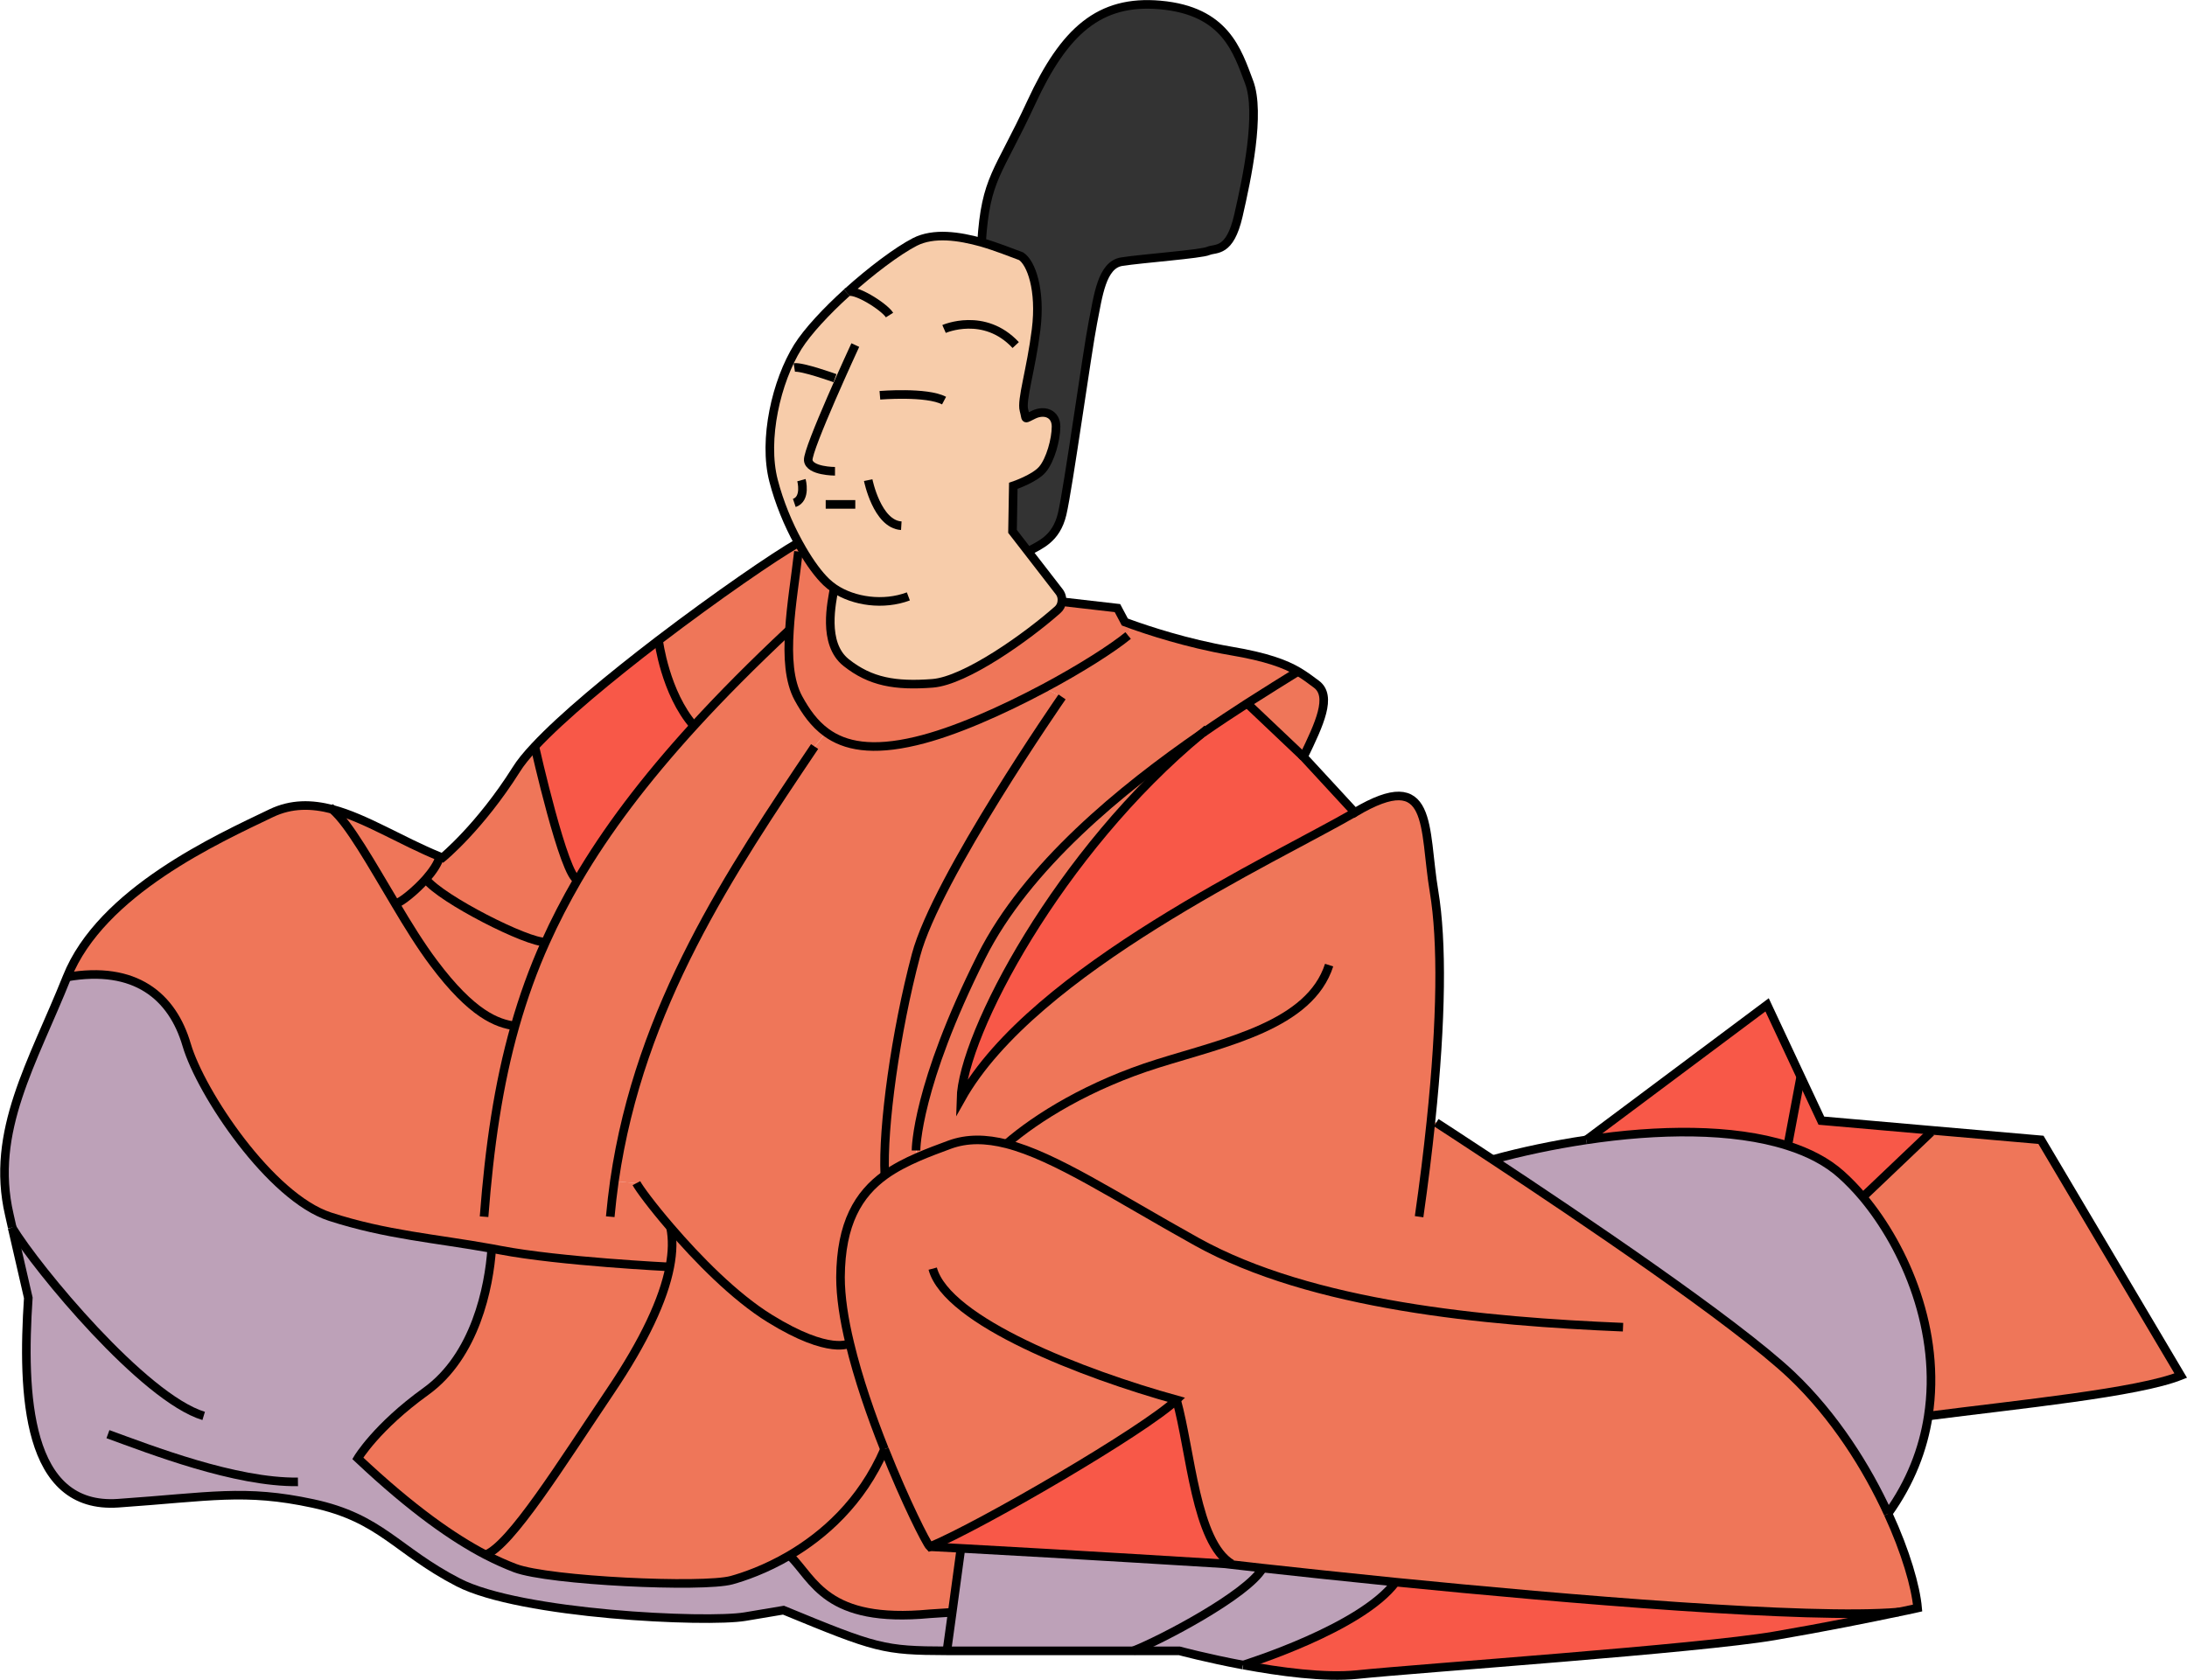
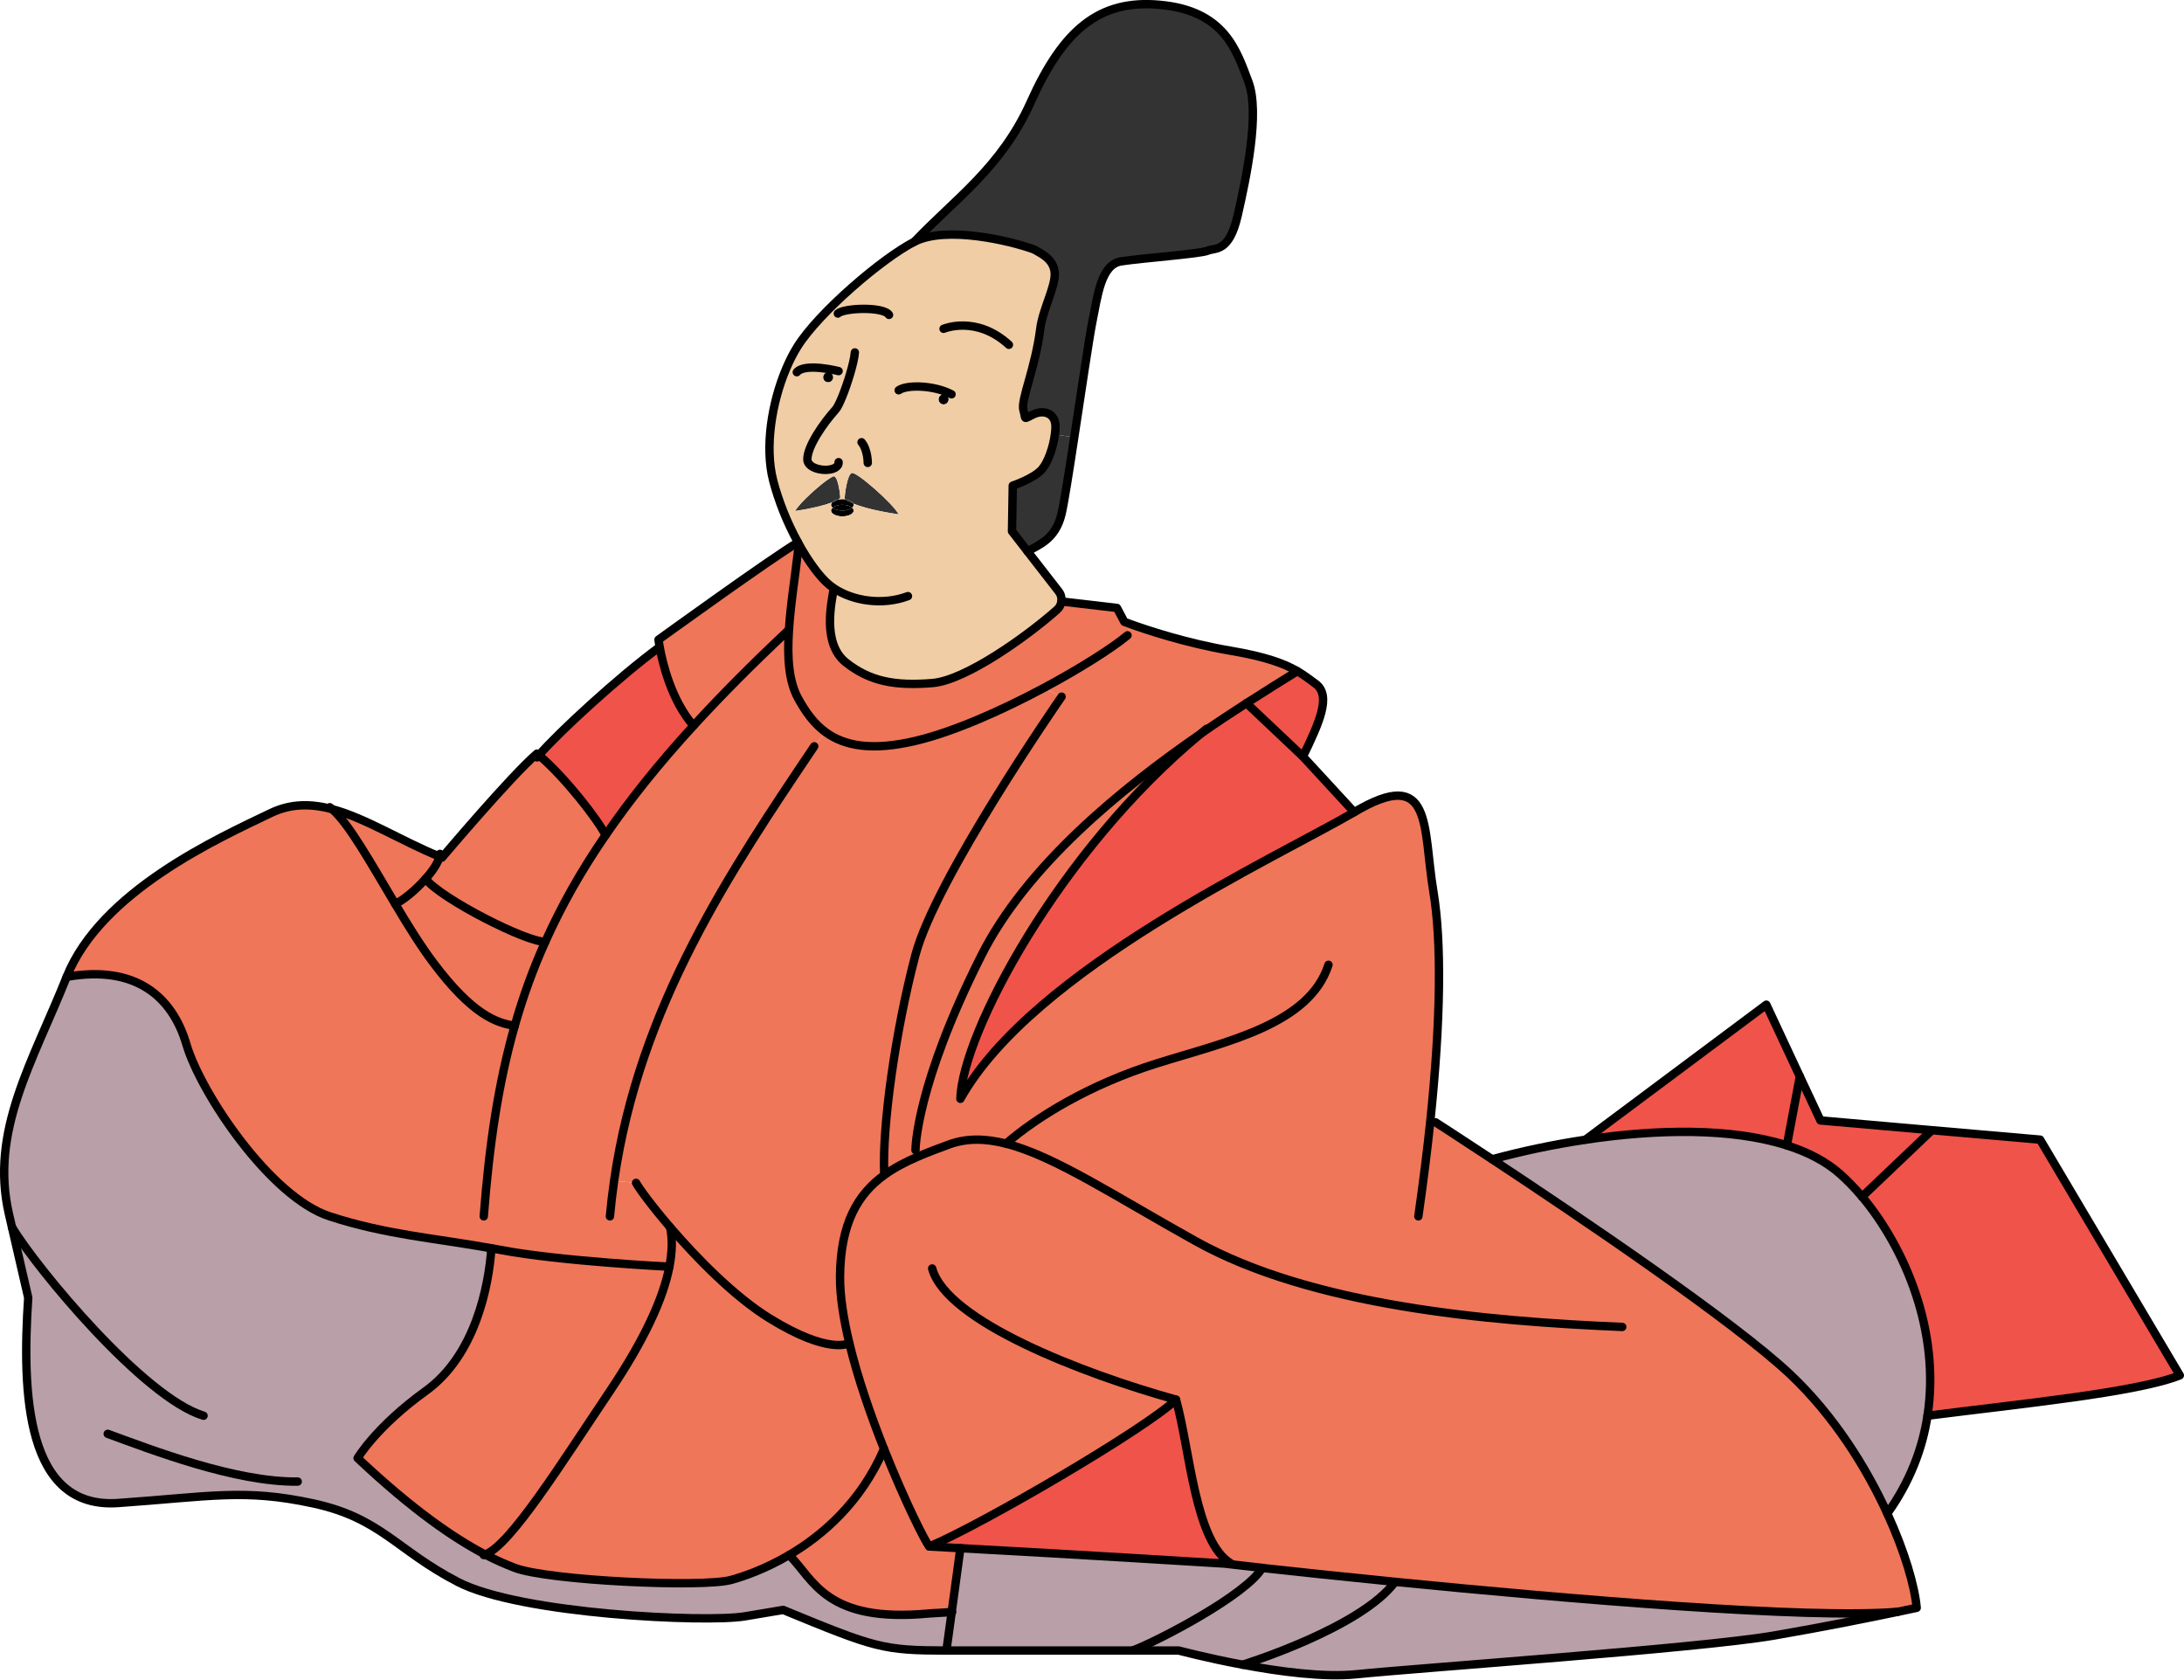
- <svg xmlns="http://www.w3.org/2000/svg" id="_レイヤー_1" data-name="レイヤー 1" viewBox="0 0 254.27 195.36">
+ <svg xmlns="http://www.w3.org/2000/svg" id="_レイヤー_1" data-name="レイヤー 1" viewBox="0 0 260.72 200.48">
  <defs>
    <style>
      .cls-1 {
-         fill: none;
-         stroke: #000;
-         stroke-miterlimit: 10;
+         fill: #f0cda5;
+       }
+ 
+       .cls-1, .cls-2, .cls-3, .cls-4, .cls-5, .cls-6 {
+         stroke-width: 0px;
      }

      .cls-2 {
-         fill: #f85848;
+         fill: #f0534a;
      }

-       .cls-2, .cls-3, .cls-4, .cls-5, .cls-6 {
-         stroke-width: 0px;
+       .cls-7 {
+         fill: none;
+         stroke: #000;
+         stroke-linecap: round;
+         stroke-linejoin: round;
      }

-       .cls-3 {
+       .cls-4 {
        fill: #333;
      }

-       .cls-4 {
+       .cls-5 {
        fill: #ef7659;
      }

-       .cls-5 {
-         fill: #bda1b8;
-       }
- 
      .cls-6 {
-         fill: #f7ccaa;
+         fill: #b99fa8;
      }
    </style>
  </defs>
  <g>
-     <path class="cls-3" d="m121.2,54.6c.92-1.08,1.58-3.48,1.58-4.98s-1.33-1.99-2.57-1.4c-1.24.57-.83.66-1.16-.5-.33-1.17.83-4.74,1.41-9.37.57-4.65-.58-7.79-1.74-8.54-1.12-.41-2.79-1.09-4.61-1.62.49-7.56,1.92-7.94,5.78-16.27S127.82-.06,134.89.57c7.58.68,8.95,5.35,10.32,8.95,1.37,3.61-.24,11.19-1.24,15.55s-2.61,3.73-3.49,4.1c-.87.38-7.71.88-10.07,1.25-2.33.37-2.74,3.98-3.36,7.09-.61,3.11-2.85,19.27-3.57,22.26-.7,2.98-2.65,3.6-3.95,4.36l-1.81-2.34.09-5.3s2.48-.83,3.39-1.91Z" />
-     <path class="cls-6" d="m114.11,28.18c1.82.53,3.49,1.21,4.61,1.62,1.16.75,2.32,3.9,1.74,8.54-.58,4.64-1.74,8.2-1.41,9.37.33,1.16-.08,1.07,1.16.5,1.25-.58,2.57-.1,2.57,1.4s-.66,3.9-1.58,4.98c-.91,1.08-3.39,1.91-3.39,1.91l-.09,5.3,1.81,2.34,3.62,4.68c.26.34.36.76.3,1.16-.04.36-.21.7-.5.95-3.49,3.09-10.67,8.24-14.53,8.54-4.32.33-7.22-.17-10.04-2.41-2.81-2.23-1.65-7.09-1.4-8.62h0c-.33-.22-.64-.48-.92-.74-.9-.86-1.88-2.19-2.82-3.81-.15-.25-.29-.51-.44-.78-1.18-2.14-2.23-4.68-2.88-7.19-1.25-4.81.33-11.6,2.82-15.59,1.15-1.82,3.32-4.14,5.7-6.3,0,0,0,0,0,0,2.8-2.53,5.88-4.84,7.89-5.88,2.19-1.12,5.13-.69,7.75.04Z" />
-     <path class="cls-4" d="m130.78,72.34s.27.11.77.28l-.39,1.3c-1.79,1.47-5.48,3.83-9.74,6.11-4.85,2.59-10.45,5.11-14.92,6.16-5.12,1.22-8.27.58-10.44-1-1.39-1.01-2.38-2.42-3.23-3.97-1.09-2-1.26-4.82-1.05-7.88.19-3.04.73-6.3,1.05-9.19l.44-.25c.94,1.62,1.92,2.95,2.82,3.81.27.26.58.52.92.73h0c-.24,1.54-1.4,6.4,1.4,8.63,2.82,2.24,5.72,2.74,10.04,2.41,3.86-.29,11.04-5.45,14.53-8.54.28-.25.46-.59.5-.95h.02l6.44.74.86,1.62Z" />
-     <path class="cls-2" d="m205.45,116.87l3.91,8.35-1.51,8.03c-6.42-2.06-15.09-1.92-23.4-.67l21.01-15.71Z" />
-     <path class="cls-4" d="m111.72,180.08l-1.01,7.43c-.14,0-.65.05-2.6.17-12.11,1.15-13.44-3.98-16.31-6.79,3.91-2.3,8.36-6.13,11.04-12.34,2.42,6.1,4.87,10.94,5.27,11.34,1.14.06,2.36.13,3.61.19Z" />
-     <path class="cls-5" d="m36.38,174.86c-7.96-1.71-11.94-.77-22.63-.03-10.7.75-11.19-12.69-10.45-23.88l-1.88-8.17s0,0,0,0c-.1-.48-.21-.97-.34-1.51-2.24-9.7,2.73-17.66,6.71-27.62,7.96-1.4,12.27,2.24,13.93,7.88,1.66,5.64,9.76,17.74,16.65,19.98,6.56,2.13,12.28,2.53,18.81,3.71-.31,4.5-1.91,12.47-7.66,16.61-5.75,4.14-7.91,7.78-7.91,7.78,6.39,6.02,11.19,9.31,14.85,11.22,1.28.66,2.42,1.16,3.44,1.55,3.94,1.49,21.84,2.31,25.17,1.4,1.38-.38,3.93-1.24,6.74-2.89,2.87,2.82,4.2,7.94,16.31,6.79,1.95-.12,2.47-.16,2.6-.17l-.61,4.48c-7.37-.02-8.19-.27-18.99-4.73l-4.47.75c-4.48.74-26.12-.25-33.34-3.98-7.21-3.73-8.95-7.46-16.91-9.18Z" />
-     <path class="cls-5" d="m110.71,187.51l1.01-7.43c12.93.7,30.71,1.8,30.71,1.8.23.03.5.06.77.09.98.12,2.2.25,3.6.41-1.75,3.07-11.84,8.37-15.07,9.62h-21.64l.61-4.48Z" />
-     <path class="cls-5" d="m162.27,184.01c-3.99,5.35-17.3,9.5-17.72,9.64h0c-4.17-.78-7.4-1.65-7.4-1.65h-5.4c3.23-1.25,13.32-6.55,15.07-9.62,3.92.43,9.31,1.01,15.46,1.63Z" />
-     <path class="cls-5" d="m216.59,139.21c4.97,5.93,9.13,15.66,7.61,25.48-.59,3.84-2.06,7.7-4.68,11.35-2.46-5.37-6.23-11.38-11.24-16.13-6.58-6.22-24.84-18.52-34.72-25.04h0c3.38-.94,7.09-1.72,10.87-2.29h0c8.31-1.25,16.98-1.38,23.4.67,2.46.78,4.58,1.88,6.23,3.36.84.75,1.69,1.63,2.51,2.6Z" />
-     <path class="cls-2" d="m162.27,184.01c20.04,1.99,48.03,4.36,58.46,3.48-2.97.62-8.54,1.75-14.45,2.77-8.7,1.5-41.04,3.73-48.5,4.5-3.76.39-8.98-.32-13.23-1.11.42-.14,13.73-4.29,17.72-9.64Z" />
-     <path class="cls-2" d="m142.43,181.88s-17.78-1.1-30.71-1.8c-1.26-.07-2.47-.14-3.61-.19,5.97-2.48,25.04-13.59,28.68-17.08,1.67,5.97,2.22,16.58,6.42,19.08v.09c-.28-.03-.55-.06-.78-.09Z" />
-     <path class="cls-2" d="m76.57,74.47s.76,6.12,4.11,9.95c-5.76,6.3-10.15,12.15-13.52,17.91-1.56-.29-4.98-15.51-4.98-15.51,3.23-3.47,8.81-8.08,14.39-12.34Z" />
-     <path class="cls-2" d="m151.55,88.02l5.97,6.47c-9.13,5.31-37.37,18.25-45.8,33.34.19-7.54,11.41-28.8,28.04-42.54,0-.02.03-.03.04-.03,1.8-1.25,3.56-2.4,5.19-3.46l6.56,6.22Z" />
-     <path class="cls-2" d="m224.54,131.46l-.02.19-7.93,7.55c-.83-.97-1.68-1.85-2.51-2.6-1.65-1.48-3.77-2.58-6.23-3.36l1.51-8.03,2.4,5.12,12.78,1.12Z" />
-     <path class="cls-4" d="m237.29,132.57l16.25,27.42c-4.97,1.99-18.79,3.34-29.35,4.7,1.52-9.82-2.64-19.54-7.61-25.48l7.93-7.55.02-.19,12.75,1.11Z" />
-     <path class="cls-4" d="m77.87,147.34c-.73,3.77-2.94,8.57-6.92,14.47-5.7,8.47-11.56,17.9-14.51,19.02-3.66-1.91-8.46-5.2-14.85-11.22,0,0,2.16-3.64,7.91-7.78,5.75-4.14,7.35-12.11,7.66-16.61.33.06.67.12,1.01.19,6.97,1.33,19.69,1.95,19.69,1.95Z" />
-     <path class="cls-4" d="m102.84,168.53h0c-2.68,6.23-7.13,10.05-11.04,12.35-2.82,1.66-5.36,2.51-6.74,2.89-3.32.91-21.23.09-25.17-1.4-1.02-.39-2.16-.89-3.44-1.55,2.95-1.12,8.81-10.55,14.51-19.02,3.98-5.89,6.19-10.7,6.92-14.47.34-1.74.36-3.27.09-4.58,3.07,3.58,7.43,8.06,11.55,10.59,6.99,4.32,9.3,2.87,9.3,2.87.97,4.06,2.49,8.44,4.03,12.31Z" />
-     <path class="cls-4" d="m153.05,79.57c1.86,1.37.37,4.59-1.5,8.45l-6.56-6.22c2.22-1.42,4.24-2.67,5.91-3.71.84.49,1.47.98,2.14,1.48Z" />
-     <path class="cls-4" d="m136.79,162.8c-3.64,3.49-22.71,14.6-28.68,17.08-.4-.4-2.85-5.24-5.27-11.34h0c-1.54-3.88-3.06-8.25-4.03-12.32-.68-2.8-1.09-5.45-1.08-7.69.04-6.28,2.09-9.66,5.18-11.89,1.15-.83,2.45-1.49,3.83-2.09l-.23-.77c0-.19.05-7.49,7.61-22.56,5.26-10.47,16.26-19.47,25.65-25.95-16.63,13.74-27.86,35-28.04,42.54,8.44-15.09,36.67-28.03,45.8-33.34,9.21-5.48,7.96,1.73,9.21,9.2.96,5.79.88,14.88-.37,26.8l.61.07s2.62,1.69,6.58,4.31c9.89,6.52,28.15,18.82,34.72,25.04,5.02,4.75,8.79,10.77,11.24,16.13h0c2.06,4.48,3.21,8.5,3.43,10.98,0,0-.82.19-2.22.47-10.43.89-38.42-1.49-58.46-3.48-6.15-.61-11.55-1.2-15.46-1.63-1.4-.16-2.62-.29-3.6-.41v-.09c-4.19-2.49-4.74-13.1-6.41-19.08Z" />
-     <path class="cls-4" d="m102.86,136.6c-.26-5.48,1.26-16.58,3.63-25.54,2.37-8.95,16.98-30.02,16.98-30.02l-2.07-1.02c4.27-2.28,7.95-4.64,9.74-6.11l.39-1.3c1.77.64,6.4,2.2,11.55,3.08,4.21.71,6.34,1.53,7.81,2.39-1.68,1.04-3.69,2.29-5.91,3.71-1.64,1.06-3.39,2.21-5.19,3.46,0,0-.03,0-.04.03-9.39,6.48-20.39,15.47-25.65,25.95-7.56,15.06-7.61,22.37-7.61,22.56l.23.77c-1.38.6-2.68,1.27-3.83,2.09l-.04-.05Z" />
-     <path class="cls-4" d="m106.5,86.18c4.46-1.05,10.06-3.57,14.92-6.16l2.07,1.02s-14.61,21.06-16.98,30.02c-2.38,8.95-3.9,20.06-3.63,25.54l.04.05c-3.09,2.23-5.14,5.6-5.18,11.89,0,2.24.4,4.89,1.08,7.69,0,0-2.31,1.44-9.3-2.87-4.11-2.53-8.48-7.02-11.55-10.59-2.14-2.49-3.65-4.55-3.98-5.16l-2.55-.23c2.93-20.36,13.6-36.14,23.28-50.55l1.34-1.64c2.17,1.59,5.32,2.22,10.44,1Z" />
-     <path class="cls-4" d="m92.83,64.14c-.32,2.88-.87,6.15-1.05,9.19h-.08c-4.14,3.88-7.79,7.55-11.02,11.09-3.35-3.83-4.11-9.95-4.11-9.95,6.74-5.14,13.5-9.79,16.26-11.36.15.27.29.53.44.78l-.44.25Z" />
-     <path class="cls-4" d="m67.16,102.33c-1.4,2.42-2.64,4.81-3.72,7.22-2.05.15-12.13-4.99-13.92-7.31.78-.9,1.43-1.84,1.61-2.6.1.04.2.09.31.13,0,0,4.36-3.55,8.58-10.26.49-.78,1.23-1.69,2.16-2.69,0,0,3.42,15.22,4.98,15.51Z" />
-     <path class="cls-4" d="m51.12,99.64c-.18.76-.83,1.71-1.61,2.6-1.21,1.35-2.75,2.6-3.54,2.9-2.79-4.66-5.38-9.33-7.35-11.02,3.9,1.04,7.96,3.66,12.49,5.51Z" />
-     <path class="cls-4" d="m49.51,102.24c1.79,2.32,11.88,7.45,13.92,7.31-1.44,3.22-2.6,6.45-3.55,9.77-2.11-.29-4.98-1.33-9.45-7.3-1.5-1.99-3.01-4.43-4.46-6.88.79-.3,2.33-1.55,3.54-2.9Z" />
-     <path class="cls-4" d="m91.78,73.33c-.2,3.06-.04,5.88,1.05,7.88.85,1.55,1.83,2.95,3.23,3.97l-1.34,1.64c-9.68,14.41-20.34,30.18-23.28,50.55l2.55.23c.32.61,1.83,2.67,3.98,5.16.27,1.31.25,2.84-.09,4.58,0,0-12.72-.62-19.69-1.95-.34-.07-.68-.13-1.01-.19-6.54-1.18-12.26-1.58-18.81-3.71-6.89-2.24-14.99-14.34-16.65-19.98-1.67-5.64-5.97-9.29-13.93-7.88,3.98-9.95,17.54-16.07,23.75-19.06,2.35-1.12,4.7-1.08,7.1-.45,1.97,1.69,4.56,6.36,7.35,11.02,1.45,2.45,2.96,4.89,4.46,6.88,4.47,5.96,7.34,7.01,9.45,7.3.95-3.32,2.1-6.56,3.55-9.77,1.08-2.41,2.32-4.8,3.72-7.22,3.37-5.76,7.77-11.6,13.52-17.91,3.23-3.54,6.88-7.21,11.02-11.09h.08Z" />
+     <path class="cls-2" d="m243.54,136.04l16.68,28.14c-5.11,2.05-19.3,3.43-30.12,4.82,1.55-10.09-2.71-20.06-7.81-26.15l8.13-7.74.02-.21,13.1,1.14Z" />
+     <path class="cls-2" d="m230.44,134.9l-.02.21-8.13,7.74c-.85-1-1.72-1.9-2.58-2.67-1.7-1.52-3.88-2.65-6.4-3.45l1.55-8.23,2.46,5.25,13.12,1.15Z" />
+     <path class="cls-6" d="m222.29,142.85c5.1,6.09,9.36,16.06,7.81,26.15-.6,3.94-2.11,7.91-4.8,11.67-2.52-5.52-6.39-11.69-11.55-16.57-6.75-6.38-25.47-19.01-35.62-25.71,3.47-.95,7.27-1.76,11.15-2.34,8.53-1.28,17.43-1.43,24.03.68,2.52.8,4.7,1.93,6.4,3.45.86.77,1.73,1.67,2.58,2.67Z" />
+     <path class="cls-2" d="m210.86,119.93l4,8.57-1.55,8.23c-6.6-2.11-15.5-1.96-24.03-.68h0s21.58-16.12,21.58-16.12Z" />
+     <path class="cls-6" d="m211.71,195.25c-8.94,1.53-42.13,3.83-49.79,4.61-3.86.4-9.21-.32-13.57-1.14.43-.14,14.11-4.41,18.19-9.89,20.6,2.04,49.38,4.49,60.04,3.57-3.03.64-8.77,1.8-14.87,2.85Z" />
+     <path class="cls-2" d="m155.54,90.31l6.12,6.64c-9.37,5.46-38.35,18.73-47.01,34.22.2-7.73,11.68-29.5,28.71-43.6,1.89-1.32,3.73-2.53,5.44-3.63l6.74,6.37Z" />
+     <path class="cls-2" d="m157.07,81.64c1.91,1.42.38,4.71-1.53,8.67l-6.74-6.37c2.28-1.47,4.35-2.75,6.07-3.82.86.5,1.51,1.01,2.2,1.52Z" />
+     <path class="cls-6" d="m166.54,188.83c-4.08,5.48-17.76,9.75-18.19,9.89h-.01c-4.29-.8-7.61-1.69-7.61-1.69h-5.53c3.32-1.27,13.64-6.71,15.47-9.86,4.02.44,9.56,1.03,15.87,1.66Z" />
+     <path class="cls-6" d="m113.61,192.44l1.04-7.63c13.28.71,31.52,1.84,31.52,1.84.24.03.51.06.79.09,1.01.12,2.26.26,3.71.42h0c-1.83,3.16-12.15,8.6-15.47,9.87h-22.22l.63-4.59Z" />
+     <path class="cls-5" d="m140.39,167.08c-3.75,3.57-23.32,14.98-29.45,17.53-.41-.41-2.93-5.39-5.41-11.65-1.57-3.97-3.14-8.46-4.14-12.63-.69-2.87-1.12-5.59-1.11-7.89.04-6.45,2.15-9.92,5.32-12.2,1.18-.85,2.51-1.54,3.93-2.15l-.24-.8c0-.19.05-7.69,7.82-23.15,5.38-10.73,16.63-19.93,26.25-26.57-17.03,14.1-28.51,35.87-28.71,43.6,8.66-15.49,37.64-28.76,47.01-34.22,9.45-5.62,8.17,1.79,9.45,9.45.99,5.95.91,15.27-.37,27.5l.63.07s2.69,1.73,6.76,4.42c10.15,6.7,28.87,19.33,35.62,25.71,5.16,4.88,9.03,11.05,11.55,16.57,2.1,4.58,3.28,8.71,3.51,11.26,0,0-.82.18-2.23.47-10.66.92-39.44-1.53-60.04-3.57-6.31-.63-11.85-1.22-15.87-1.66h0c-1.45-.17-2.7-.31-3.71-.43v-.09c-4.3-2.55-4.87-13.45-6.57-19.57Z" />
+     <path class="cls-5" d="m134.22,74.23s.28.11.79.29l-.41,1.32c-1.83,1.52-5.61,3.93-9.99,6.28-4.98,2.66-10.74,5.24-15.32,6.32-5.26,1.24-8.49.59-10.72-1.03-1.43-1.04-2.44-2.48-3.31-4.08-1.12-2.04-1.29-4.95-1.08-8.08.19-3.12.75-6.47,1.08-9.43l.45-.26c.97,1.65,1.98,3.02,2.89,3.9.28.27.6.53.94.76-.25,1.56-1.45,6.56,1.44,8.86,2.9,2.29,5.88,2.81,10.3,2.46,3.96-.3,11.34-5.59,14.91-8.76.29-.26.47-.61.51-.98h.03l6.61.77.88,1.66Z" />
+     <path class="cls-4" d="m130.39,38.48c-.37,1.84-1.29,8.15-2.15,13.74l-2.31-.36c.05-.34.07-.66.07-.95,0-1.54-1.36-2.05-2.63-1.45-1.28.6-.85.68-1.2-.51-.34-1.19,1.42-4.97,2.02-9.73.29-2.31,1.82-5,1.72-6.64-.11-1.76-1.87-2.42-2.49-2.81-2.81-1.02-10.44-2.86-14.27-.91,4.8-5.07,10.38-8.84,13.88-16.65,3.86-8.6,8.15-12.3,15.4-11.64,7.79.7,9.19,5.49,10.6,9.19,1.4,3.7-.26,11.49-1.28,15.96-1.02,4.46-2.68,3.82-3.58,4.21-.89.38-7.91.89-10.34,1.27-2.39.38-2.8,4.09-3.44,7.28Z" />
+     <path class="cls-4" d="m128.24,52.22c-.62,4.1-1.21,7.82-1.51,9.11-.73,3.07-2.73,3.7-4.06,4.49l-1.86-2.4.09-5.45s2.55-.85,3.49-1.96c.76-.89,1.35-2.69,1.54-4.15l2.31.36Z" />
+     <path class="cls-5" d="m109.29,88.44c4.58-1.08,10.34-3.66,15.32-6.32l2.11,1.06c-.46.65-15.03,21.74-17.43,30.79-2.43,9.19-4,20.6-3.73,26.21l.04.06c-3.17,2.28-5.28,5.75-5.32,12.2-.01,2.3.42,5.02,1.11,7.89,0,0-2.36,1.47-9.53-2.96-4.22-2.6-8.71-7.21-11.86-10.87-2.2-2.56-3.74-4.67-4.07-5.3l-2.62-.24c3.01-20.89,13.95-37.09,23.89-51.87l1.37-1.68c2.23,1.62,5.46,2.27,10.72,1.03Z" />
+     <path class="cls-2" d="m146.17,186.65s-18.24-1.13-31.52-1.84c-1.29-.07-2.54-.14-3.71-.2,6.13-2.55,25.7-13.96,29.45-17.53,1.7,6.12,2.27,17.02,6.58,19.57v.09c-.29-.03-.56-.06-.8-.09Z" />
+     <path class="cls-5" d="m114.65,184.81l-1.04,7.63c-.14.01-.67.04-2.67.16-12.42,1.19-13.79-4.08-16.74-6.97,4.01-2.36,8.58-6.29,11.33-12.67,2.48,6.26,5,11.24,5.41,11.65,1.17.06,2.42.13,3.71.2Z" />
+     <path class="cls-3" d="m112.64,47.07c.34,0,.61.27.61.6s-.27.61-.61.61-.6-.27-.6-.61.27-.6.6-.6Z" />
+     <path class="cls-5" d="m105.56,140.18c-.27-5.61,1.3-17.02,3.73-26.21,2.4-9.05,16.97-30.14,17.43-30.79l-2.11-1.06c4.38-2.35,8.16-4.76,9.99-6.28l.41-1.32c1.82.66,6.56,2.25,11.85,3.15,4.31.73,6.5,1.57,8.01,2.45-1.72,1.07-3.79,2.35-6.07,3.82-1.71,1.1-3.55,2.31-5.44,3.63-9.62,6.64-20.87,15.84-26.25,26.57-7.77,15.46-7.82,22.96-7.82,23.15l.24.8c-1.42.61-2.75,1.3-3.93,2.15l-.04-.06Z" />
+     <path class="cls-4" d="m101.69,56.46c.57-.17,4.98,3.71,5.59,4.94-2.61-.38-4.38-.87-5.4-1.28-.1-.25-.48-.45-.98-.52-.05-.05-.07-.09-.07-.13,0-.32.29-2.84.86-3.01Z" />
+     <path class="cls-3" d="m101.73,60.61c.11.1.18.21.18.34,0,.38-.6.69-1.35.69s-1.35-.31-1.35-.69c0-.13.07-.25.19-.34.23.2.67.34,1.16.34s.94-.14,1.17-.34Z" />
+     <path class="cls-5" d="m101.39,160.33c1,4.17,2.57,8.66,4.14,12.63-2.75,6.38-7.32,10.31-11.33,12.67-2.89,1.7-5.5,2.58-6.92,2.97-3.4.94-21.79.09-25.83-1.44-1.05-.4-2.22-.91-3.53-1.59,3.03-1.15,9.05-10.82,14.89-19.51,4.07-6.06,6.35-10.98,7.1-14.85.35-1.8.37-3.36.09-4.71,3.15,3.66,7.64,8.27,11.86,10.87,7.17,4.43,9.53,2.96,9.53,2.96Z" />
+     <path class="cls-3" d="m100.56,60.26c.5,0,.94.14,1.17.35-.23.2-.67.34-1.17.34s-.93-.14-1.16-.34c.23-.21.67-.35,1.16-.35Z" />
+     <path class="cls-4" d="m101.88,60.12c-.52-.2-.84-.39-.98-.52.5.07.88.27.98.52Z" />
+     <path class="cls-4" d="m99.34,59.97c.14-.15.39-.27.7-.34-.16.1-.39.22-.7.34Z" />
+     <path class="cls-3" d="m101.91,60.26c0,.13-.07.24-.18.35-.23-.21-.67-.35-1.17-.35s-.93.14-1.16.35c-.12-.1-.19-.22-.19-.35,0-.11.05-.2.13-.29.31-.12.54-.24.7-.34h.02c.15-.03.32-.05.5-.05.12,0,.23,0,.34.02.14.13.46.32.98.52.02.05.03.09.03.14Z" />
+     <path class="cls-4" d="m100.04,59.63c-.31.07-.56.19-.7.34-.86.33-2.32.72-4.42,1.03.43-.88,3.2-3.39,4.29-4,.18-.11.31-.16.38-.14.48.15.72,2.26.72,2.52,0,.06-.08.15-.25.25h-.02Z" />
+     <path class="cls-3" d="m98.86,44.43c.34,0,.61.27.61.61s-.27.6-.61.6-.6-.27-.6-.6.27-.61.6-.61Z" />
+     <path class="cls-1" d="m113.25,47.67c0-.33-.27-.6-.61-.6s-.6.27-.6.6.27.61.6.61.61-.27.61-.61Zm-11.52,12.94c.11-.11.18-.22.18-.35,0-.05-.01-.09-.03-.14,1.02.41,2.79.9,5.4,1.28-.61-1.23-5.02-5.11-5.59-4.94s-.86,2.69-.86,3.01c0,.04.02.08.07.13-.11-.01-.22-.02-.34-.02-.18,0-.35.02-.5.05.17-.1.25-.19.25-.25,0-.26-.24-2.37-.72-2.52-.07-.02-.2.03-.38.14l-.67-.91c-1.02,0-2.16-.44-2.16-1.27,0-1.53,1.88-4.27,3.36-5.91.42-.45,1.19-2.41,1.72-4.2l-1.35-.41s-3.99-1.03-4.99.13l-1.26-.45c.4-.95.85-1.83,1.34-2.61,2.55-4.08,10.12-10.55,13.95-12.51,3.83-1.95,11.46-.11,14.27.91.62.39,2.38,1.05,2.49,2.81.1,1.64-1.43,4.33-1.72,6.64-.6,4.76-2.36,8.54-2.02,9.73.35,1.19-.08,1.11,1.2.51,1.27-.6,2.63-.09,2.63,1.45,0,.29-.02.61-.07.95-.19,1.46-.78,3.26-1.54,4.15-.94,1.11-3.49,1.96-3.49,1.96l-.09,5.45,1.86,2.4,3.72,4.79c.27.35.37.78.31,1.19-.04.37-.22.72-.51.98-3.57,3.17-10.95,8.46-14.91,8.76-4.42.35-7.4-.17-10.3-2.46-2.89-2.3-1.69-7.3-1.44-8.86-.34-.23-.66-.49-.94-.76-.91-.88-1.92-2.25-2.89-3.9-.15-.26-.3-.53-.45-.81-.63-1.15-1.23-2.4-1.75-3.71l1.41-.04c2.1-.31,3.56-.7,4.42-1.03-.08.09-.13.18-.13.29,0,.13.07.25.19.35-.12.09-.19.21-.19.34,0,.38.61.69,1.35.69s1.35-.31,1.35-.69c0-.13-.07-.24-.18-.34Z" />
+     <path class="cls-1" d="m99.47,45.04c0-.34-.27-.61-.61-.61s-.6.27-.6.61.27.6.6.6.61-.27.61-.6Zm1.99-.33c-.53,1.79-1.3,3.75-1.72,4.2-1.48,1.64-3.36,4.38-3.36,5.91,0,.83,1.14,1.27,2.16,1.27l.67.91c-1.09.61-3.86,3.12-4.29,4l-1.41.04c-.47-1.2-.89-2.43-1.21-3.67-1.03-3.99-.17-9.33,1.56-13.39l1.26.45c1-1.16,4.99-.13,4.99-.13l1.35.41Z" />
+     <path class="cls-5" d="m78.61,76.36s13.79-9.97,16.65-11.61c.15.28.3.55.45.81l-.45.26c-.33,2.96-.89,6.31-1.08,9.43h-.08c-4.25,3.98-8,7.76-11.31,11.38-2.65-3.03-3.7-7.5-4.04-9.38-.1-.56-.14-.89-.14-.89Z" />
+     <path class="cls-5" d="m82.79,86.63c3.31-3.62,7.06-7.4,11.31-11.38h.08c-.21,3.13-.04,6.04,1.08,8.08.87,1.6,1.88,3.04,3.31,4.08l-1.37,1.68c-9.94,14.78-20.88,30.98-23.89,51.87l2.62.24c.33.63,1.87,2.74,4.07,5.3.28,1.35.26,2.91-.09,4.71,0,0-13.05-.64-20.2-2.01-.35-.07-.7-.13-1.05-.19-6.71-1.21-12.58-1.62-19.3-3.81-7.08-2.29-15.4-14.72-17.1-20.51-1.7-5.78-6.13-9.53-14.3-8.08,4.09-10.21,18-16.5,24.38-19.56,2.42-1.16,4.83-1.12,7.31-.46,2.02,1.74,4.67,6.53,7.52,11.3,1.49,2.51,3.04,5.02,4.58,7.06,4.59,6.13,7.53,7.2,9.7,7.49.97-3.41,2.16-6.73,3.65-10.03,1.89-4.22,4.24-8.42,7.19-12.71,2.89-4.21,6.34-8.53,10.5-13.07Z" />
+     <path class="cls-2" d="m78.75,77.25c.34,1.88,1.39,6.35,4.04,9.38-4.16,4.54-7.61,8.86-10.5,13.07-.86-1.79-4.91-7-7.96-9.55,2.37-2.75,9.6-9.39,14.38-12.89h.04Z" />
+     <path class="cls-5" d="m79.91,151.21c-.75,3.87-3.03,8.79-7.1,14.85-5.84,8.69-11.86,18.36-14.89,19.51-3.75-1.96-8.67-5.33-15.23-11.51,0,0,2.21-3.75,8.11-8,5.9-4.24,7.54-12.43,7.86-17.05.35.06.7.12,1.05.19,7.15,1.37,20.2,2.01,20.2,2.01Z" />
+     <path class="cls-5" d="m64.33,90.15c3.05,2.55,7.1,7.76,7.96,9.55-2.95,4.29-5.3,8.49-7.19,12.71-2.1.15-12.46-5.12-14.3-7.5.82-.91,1.48-1.88,1.67-2.66l.3.12s8.28-9.81,11.34-12.41c.07.06.14.12.22.19Z" />
+     <path class="cls-5" d="m50.8,104.91c1.84,2.38,12.2,7.65,14.3,7.5-1.49,3.3-2.68,6.62-3.65,10.03-2.17-.29-5.11-1.36-9.7-7.49-1.54-2.04-3.09-4.55-4.58-7.06.81-.31,2.4-1.58,3.63-2.98Z" />
+     <path class="cls-5" d="m52.47,102.25c-.19.78-.85,1.75-1.67,2.66-1.23,1.4-2.82,2.67-3.63,2.98-2.85-4.77-5.5-9.56-7.52-11.3,4,1.07,8.18,3.76,12.82,5.66Z" />
+     <path class="cls-6" d="m113.61,192.44l-.63,4.59c-7.56-.02-8.41-.28-19.49-4.85l-4.59.77c-4.6.77-26.81-.26-34.21-4.09-7.41-3.83-9.2-7.66-17.37-9.41-8.17-1.76-12.25-.8-23.23-.03-10.98.76-11.49-13.02-10.72-24.51l-1.94-8.4h0c-.11-.5-.23-1.01-.36-1.56-2.3-9.96,2.81-18.13,6.89-28.34,8.17-1.45,12.6,2.3,14.3,8.08,1.7,5.79,10.02,18.22,17.1,20.51,6.72,2.19,12.59,2.6,19.3,3.81-.32,4.62-1.96,12.81-7.86,17.05-5.9,4.25-8.11,8-8.11,8,6.56,6.18,11.48,9.55,15.23,11.51,1.31.68,2.48,1.19,3.53,1.59,4.04,1.53,22.43,2.38,25.83,1.44,1.42-.39,4.03-1.27,6.92-2.97,2.95,2.89,4.32,8.16,16.74,6.97,2-.12,2.53-.15,2.67-.16Z" />
  </g>
  <g>
-     <path class="cls-1" d="m98.47,34.02c2.8-2.53,5.88-4.84,7.89-5.88,2.19-1.12,5.13-.69,7.75.04,1.82.53,3.49,1.21,4.61,1.62,1.16.75,2.32,3.9,1.74,8.54-.58,4.64-1.74,8.2-1.41,9.37.33,1.16-.08,1.07,1.16.5,1.25-.58,2.57-.1,2.57,1.4s-.66,3.9-1.58,4.98c-.91,1.08-3.39,1.91-3.39,1.91l-.09,5.3,1.81,2.34,3.62,4.68c.26.34.36.76.3,1.16-.04.36-.21.7-.5.95-3.49,3.09-10.67,8.24-14.53,8.54-4.32.33-7.22-.17-10.04-2.41-2.81-2.23-1.65-7.09-1.4-8.62" />
-     <path class="cls-1" d="m105.61,69.36c-2.88,1.08-6.34.6-8.61-.92h0c-.33-.22-.64-.48-.92-.74-.9-.86-1.88-2.19-2.82-3.81-.15-.25-.29-.51-.44-.78-1.18-2.14-2.23-4.68-2.88-7.19-1.25-4.81.33-11.6,2.82-15.59,1.15-1.82,3.32-4.14,5.7-6.3" />
-     <path class="cls-1" d="m119.54,64.14c1.3-.76,3.24-1.38,3.95-4.36.71-2.99,2.95-19.16,3.57-22.26.62-3.11,1.03-6.72,3.36-7.09,2.37-.37,9.21-.87,10.07-1.25.88-.37,2.49.25,3.49-4.1s2.61-11.94,1.24-15.55c-1.36-3.6-2.74-8.27-10.32-8.95-7.07-.63-11.15,3.01-15,11.34s-5.29,8.71-5.78,16.27v.02" />
-     <path class="cls-1" d="m103.42,36.64c-.62-.99-4.21-3.25-4.95-2.62,0,0,0,0,0,0" />
-     <path class="cls-1" d="m109.76,38.26s4.67-2.06,8.33,1.87" />
-     <path class="cls-1" d="m102.3,45.97s5.45-.45,7.46.62" />
-     <path class="cls-1" d="m97.08,43.98s-3.83-1.38-4.73-1.24" />
-     <path class="cls-1" d="m99.44,40.13s-5.59,12.09-5.47,13.39c.12,1.29,3.11,1.29,3.11,1.29" />
-     <line class="cls-1" x1="96" y1="58.66" x2="99.44" y2="58.66" />
-     <path class="cls-1" d="m100.94,55.84s1.03,5.13,3.85,5.3" />
-     <path class="cls-1" d="m93.18,55.84s.59,2.17-.83,2.65" />
-     <path class="cls-1" d="m219.52,176.04c-2.46-5.37-6.23-11.38-11.24-16.13-6.58-6.22-24.84-18.52-34.72-25.04-3.96-2.62-6.58-4.31-6.58-4.31" />
-     <path class="cls-1" d="m144.55,193.64c4.25.79,9.47,1.5,13.23,1.11,7.46-.77,39.8-3,48.5-4.5,5.91-1.01,11.48-2.14,14.45-2.77,1.4-.28,2.22-.47,2.22-.47-.22-2.48-1.37-6.5-3.43-10.97" />
-     <path class="cls-1" d="m1.41,142.77l1.88,8.17c-.74,11.19-.24,24.63,10.45,23.88,10.7-.74,14.67-1.68,22.63.03,7.96,1.71,9.7,5.45,16.91,9.18,7.22,3.73,28.86,4.73,33.34,3.98l4.47-.75c10.8,4.45,11.62,4.71,18.99,4.73h27.04s3.23.87,7.4,1.65" />
-     <path class="cls-1" d="m92.83,63.11c-2.76,1.57-9.52,6.22-16.26,11.36-5.58,4.27-11.16,8.88-14.39,12.34-.94,1-1.68,1.91-2.16,2.69-4.23,6.71-8.58,10.26-8.58,10.26-.11-.04-.21-.09-.31-.13-4.53-1.85-8.59-4.47-12.49-5.51-2.41-.63-4.75-.67-7.1.45-6.22,2.99-19.78,9.11-23.75,19.06-3.98,9.96-8.95,17.92-6.71,27.62.13.54.24,1.03.34,1.51" />
-     <path class="cls-1" d="m164.99,141.5c.56-3.9,1.01-7.57,1.37-11.01,1.25-11.93,1.33-21.02.37-26.8-1.25-7.46,0-14.67-9.21-9.2l-5.97-6.47c1.87-3.86,3.36-7.07,1.5-8.45-.67-.5-1.31-.99-2.14-1.48-1.47-.86-3.6-1.68-7.81-2.39-5.14-.88-9.77-2.44-11.55-3.08-.5-.18-.77-.28-.77-.28l-.86-1.62-6.44-.74" />
-     <path class="cls-1" d="m92.83,64.14c-.32,2.88-.87,6.15-1.05,9.19-.2,3.06-.04,5.88,1.05,7.88.85,1.55,1.83,2.95,3.23,3.97,2.17,1.59,5.32,2.22,10.44,1,4.46-1.05,10.06-3.57,14.92-6.16,4.27-2.28,7.95-4.64,9.74-6.11" />
-     <path class="cls-1" d="m123.48,81.05s-14.61,21.06-16.98,30.02c-2.38,8.95-3.9,20.06-3.63,25.54" />
-     <path class="cls-1" d="m139.76,85.29c-9.39,6.48-20.39,15.47-25.65,25.95-7.56,15.06-7.61,22.37-7.61,22.56" />
-     <path class="cls-1" d="m150.91,78.09c-1.68,1.04-3.69,2.29-5.91,3.71-1.64,1.06-3.39,2.21-5.19,3.46" />
-     <path class="cls-1" d="m102.84,168.54c2.42,6.1,4.87,10.94,5.27,11.34,5.97-2.48,25.04-13.59,28.68-17.08-10.78-2.98-26.7-9.12-28.35-15.26" />
-     <path class="cls-1" d="m188.7,154.35c-15.92-.66-36.16-2.48-49.58-9.95-9.43-5.24-16.42-9.91-22.09-11.37-2.41-.61-4.58-.65-6.61.09-1.28.47-2.51.93-3.69,1.44-1.38.6-2.68,1.27-3.83,2.09-3.09,2.23-5.14,5.6-5.18,11.89,0,2.24.4,4.89,1.08,7.69.97,4.06,2.49,8.44,4.03,12.31" />
-     <path class="cls-1" d="m136.79,162.8c1.67,5.97,2.22,16.58,6.42,19.08" />
-     <path class="cls-1" d="m108.11,179.88c1.14.06,2.36.13,3.61.19,12.93.7,30.71,1.8,30.71,1.8.23.03.5.06.77.09.98.12,2.2.25,3.6.41,3.92.43,9.31,1.01,15.46,1.63,20.04,1.99,48.03,4.36,58.46,3.48h.05" />
-     <path class="cls-1" d="m131.73,192c3.23-1.25,13.32-6.55,15.07-9.62" />
-     <path class="cls-1" d="m144.54,193.64h0c.42-.14,13.73-4.29,17.72-9.64h0" />
-     <path class="cls-1" d="m94.71,86.82c-9.68,14.41-20.34,30.18-23.28,50.55-.19,1.35-.35,2.73-.48,4.13" />
-     <path class="cls-1" d="m56.28,141.5c.62-8.11,1.65-15.32,3.6-22.18.95-3.32,2.1-6.56,3.55-9.77,1.08-2.41,2.32-4.8,3.72-7.22,3.37-5.76,7.77-11.6,13.52-17.91,3.23-3.54,6.88-7.21,11.02-11.09" />
-     <path class="cls-1" d="m76.57,74.47s.76,6.12,4.11,9.95" />
-     <path class="cls-1" d="m62.18,86.82s3.42,15.22,4.98,15.51h0" />
-     <path class="cls-1" d="m38.36,93.91c.09.07.19.14.27.21,1.97,1.69,4.56,6.36,7.35,11.02,1.45,2.45,2.96,4.89,4.46,6.88,4.47,5.96,7.34,7.01,9.45,7.3" />
-     <path class="cls-1" d="m51.18,99.33c0,.1-.03.2-.06.31-.18.76-.83,1.71-1.61,2.6-1.21,1.35-2.75,2.6-3.54,2.9" />
-     <path class="cls-1" d="m49.51,102.24c1.79,2.32,11.88,7.45,13.92,7.31" />
-     <path class="cls-1" d="m7.77,113.63c7.96-1.4,12.27,2.24,13.93,7.88,1.66,5.64,9.76,17.74,16.65,19.98,6.56,2.13,12.28,2.53,18.81,3.71.33.06.67.12,1.01.19,6.97,1.33,19.69,1.95,19.69,1.95" />
-     <path class="cls-1" d="m77.96,142.76c.27,1.31.25,2.84-.09,4.58-.73,3.77-2.94,8.57-6.92,14.47-5.7,8.47-11.56,17.9-14.51,19.02-.06.03-.12.04-.17.06" />
-     <path class="cls-1" d="m73.99,137.6c.32.61,1.83,2.67,3.98,5.16,3.07,3.58,7.43,8.06,11.55,10.59,6.99,4.32,9.3,2.87,9.3,2.87" />
-     <path class="cls-1" d="m57.17,145.21c-.31,4.5-1.91,12.47-7.66,16.61-5.75,4.14-7.91,7.78-7.91,7.78,6.39,6.02,11.19,9.31,14.85,11.22,1.28.66,2.42,1.16,3.44,1.55,3.94,1.49,21.84,2.31,25.17,1.4,1.38-.38,3.93-1.24,6.74-2.89,3.91-2.3,8.36-6.13,11.04-12.34h0" />
-     <path class="cls-1" d="m91.8,180.89c2.87,2.82,4.2,7.94,16.31,6.79,1.95-.12,2.47-.16,2.6-.17h.05" />
-     <polyline class="cls-1" points="111.72 180.08 110.71 187.51 110.09 192" />
-     <path class="cls-1" d="m184.44,132.57c8.31-1.25,16.98-1.38,23.4.67,2.46.78,4.58,1.88,6.23,3.36.84.75,1.69,1.63,2.51,2.6,4.97,5.93,9.13,15.66,7.61,25.48-.59,3.84-2.06,7.7-4.68,11.35h0" />
-     <path class="cls-1" d="m173.56,134.85c3.38-.93,7.09-1.71,10.87-2.28" />
-     <path class="cls-1" d="m184.44,132.57h0l21.01-15.71,3.91,8.35,2.4,5.12,12.78,1.12,12.75,1.11,16.25,27.42c-4.97,1.99-18.79,3.34-29.35,4.7" />
-     <polyline class="cls-1" points="216.58 139.22 216.59 139.21 224.52 131.66" />
-     <line class="cls-1" x1="207.85" y1="133.24" x2="209.36" y2="125.22" />
-     <path class="cls-1" d="m1.4,142.76s0,0,0,0c2.89,4.79,15.32,19.81,22.28,21.91" />
-     <path class="cls-1" d="m12.55,166.79c5.01,1.82,14.79,5.64,22.09,5.55" />
-     <path class="cls-1" d="m157.52,94.48c-9.13,5.31-37.37,18.25-45.8,33.34.19-7.54,11.41-28.8,28.04-42.54,0-.02.03-.03.04-.03.19-.17.37-.32.56-.47" />
-     <line class="cls-1" x1="144.99" y1="81.8" x2="151.55" y2="88.02" />
-     <path class="cls-1" d="m154.53,112.24c-2.24,6.97-11.95,8.95-19.91,11.44-7.95,2.49-14.05,6.27-17.6,9.35h0" />
+     <path class="cls-7" d="m108.39,71.16c-2.97,1.12-6.52.62-8.85-.94-.34-.23-.66-.49-.94-.76-.91-.88-1.92-2.25-2.89-3.9-.15-.26-.3-.53-.45-.81-.63-1.15-1.23-2.4-1.75-3.71-.47-1.2-.89-2.43-1.21-3.67-1.03-3.99-.17-9.33,1.56-13.39.4-.95.85-1.83,1.34-2.61,2.55-4.08,10.12-10.55,13.95-12.51,3.83-1.95,11.46-.11,14.27.91.62.39,2.38,1.05,2.49,2.81.1,1.64-1.43,4.33-1.72,6.64-.6,4.76-2.36,8.54-2.02,9.73.35,1.19-.08,1.11,1.2.51,1.27-.6,2.63-.09,2.63,1.45,0,.29-.02.61-.07.95-.19,1.46-.78,3.26-1.54,4.15-.94,1.11-3.49,1.96-3.49,1.96l-.09,5.45,1.86,2.4,3.72,4.79c.27.35.37.78.31,1.19-.04.37-.22.72-.51.98-3.57,3.17-10.95,8.46-14.91,8.76-4.42.35-7.4-.17-10.3-2.46-2.89-2.3-1.69-7.3-1.44-8.86" />
+     <path class="cls-7" d="m122.67,65.82c1.33-.79,3.33-1.42,4.06-4.49.3-1.29.89-5.01,1.51-9.11.86-5.59,1.78-11.9,2.15-13.74.64-3.19,1.05-6.9,3.44-7.28,2.43-.38,9.45-.89,10.34-1.27.9-.39,2.56.25,3.58-4.21,1.02-4.47,2.68-12.26,1.28-15.96-1.41-3.7-2.81-8.49-10.6-9.19-7.25-.66-11.54,3.04-15.4,11.64-3.5,7.81-9.08,11.58-13.88,16.65" />
+     <path class="cls-7" d="m106.13,37.59c-.64-1.02-5.37-.85-6.11-.16" />
+     <path class="cls-7" d="m112.64,39.25s3.9-1.66,7.8,1.91" />
+     <path class="cls-7" d="m113.59,47.07c-2.07-1.1-5.36-1.18-6.31-.48" />
+     <path class="cls-7" d="m100.11,44.3s-3.99-1.03-4.99.13" />
+     <path class="cls-7" d="m169.32,145.2c.57-4,1.05-7.77,1.42-11.3,1.28-12.23,1.36-21.55.37-27.5-1.28-7.66,0-15.07-9.45-9.45l-6.12-6.64c1.91-3.96,3.44-7.25,1.53-8.67-.69-.51-1.34-1.02-2.2-1.52-1.51-.88-3.7-1.72-8.01-2.45-5.29-.9-10.03-2.49-11.85-3.15-.51-.18-.79-.29-.79-.29l-.88-1.66-6.61-.77" />
+     <path class="cls-7" d="m95.26,65.82c-.33,2.96-.89,6.31-1.08,9.43-.21,3.13-.04,6.04,1.08,8.08.87,1.6,1.88,3.04,3.31,4.08,2.23,1.62,5.46,2.27,10.72,1.03,4.58-1.08,10.34-3.66,15.32-6.32,4.38-2.35,8.16-4.76,9.99-6.28" />
+     <path class="cls-7" d="m126.73,83.16s0,0-.01.02c-.46.65-15.03,21.74-17.43,30.79-2.43,9.19-4,20.6-3.73,26.21" />
+     <path class="cls-7" d="m154.87,80.12c-1.72,1.07-3.79,2.35-6.07,3.82-1.71,1.1-3.55,2.31-5.44,3.63-9.62,6.64-20.87,15.84-26.25,26.57-7.77,15.46-7.82,22.96-7.82,23.15" />
+     <path class="cls-7" d="m193.66,158.4c-16.34-.68-37.1-2.56-50.89-10.22-9.68-5.38-16.85-10.17-22.67-11.66-2.47-.63-4.7-.67-6.78.09-1.31.48-2.58.95-3.79,1.48-1.42.61-2.75,1.3-3.93,2.15-3.17,2.28-5.28,5.75-5.32,12.2-.01,2.3.42,5.02,1.11,7.89,1,4.17,2.57,8.66,4.14,12.63,2.48,6.26,5,11.24,5.41,11.65,6.13-2.55,25.7-13.96,29.45-17.53-11.07-3.07-27.41-9.36-29.11-15.66" />
+     <path class="cls-7" d="m140.39,167.08c1.7,6.12,2.27,17.02,6.58,19.57" />
+     <path class="cls-7" d="m150.67,187.17c4.02.44,9.56,1.03,15.87,1.66,20.6,2.04,49.38,4.49,60.04,3.57" />
+     <path class="cls-7" d="m110.94,184.61c1.17.06,2.42.13,3.71.2,13.28.71,31.52,1.84,31.52,1.84.24.03.51.06.79.09,1.01.12,2.26.26,3.71.42" />
+     <path class="cls-7" d="m135.2,197.03c3.32-1.27,13.64-6.71,15.47-9.86h0" />
+     <path class="cls-7" d="m148.35,198.72c.43-.14,14.11-4.41,18.19-9.89" />
+     <path class="cls-7" d="m97.2,89.09c-9.94,14.78-20.88,30.98-23.89,51.87-.2,1.39-.37,2.8-.5,4.24" />
+     <path class="cls-7" d="m57.75,145.2c.64-8.32,1.69-15.72,3.7-22.76.97-3.41,2.16-6.73,3.65-10.03,1.89-4.22,4.24-8.42,7.19-12.71,2.89-4.21,6.34-8.53,10.5-13.07,3.31-3.62,7.06-7.4,11.31-11.38" />
+     <path class="cls-7" d="m95.26,64.75c-2.86,1.64-16.65,11.61-16.65,11.61,0,0,.04.33.14.89.34,1.88,1.39,6.35,4.04,9.38" />
+     <path class="cls-7" d="m1.43,146.51l1.94,8.4c-.77,11.49-.26,25.27,10.72,24.51,10.98-.77,15.06-1.73,23.23.03,8.17,1.75,9.96,5.58,17.37,9.41,7.4,3.83,29.61,4.86,34.21,4.09l4.59-.77c11.08,4.57,11.93,4.83,19.49,4.85h27.75s3.32.89,7.61,1.69h.01c4.36.82,9.71,1.54,13.57,1.14,7.66-.78,40.85-3.08,49.79-4.61,6.1-1.05,11.84-2.21,14.87-2.85,1.41-.29,2.23-.47,2.23-.47-.23-2.55-1.41-6.68-3.51-11.26-2.52-5.52-6.39-11.69-11.55-16.57-6.75-6.38-25.47-19.01-35.62-25.71-4.07-2.69-6.76-4.42-6.76-4.42" />
+     <path class="cls-7" d="m72.29,99.7c-.86-1.79-4.91-7-7.96-9.55-.08-.07-.15-.13-.22-.19-3.06,2.6-11.34,12.41-11.34,12.41l-.3-.12c-4.64-1.9-8.82-4.59-12.82-5.66-2.48-.66-4.89-.7-7.31.46-6.38,3.06-20.29,9.35-24.38,19.56-4.08,10.21-9.19,18.38-6.89,28.34.13.55.25,1.06.36,1.55" />
+     <path class="cls-7" d="m39.36,96.36c.1.07.19.15.29.23,2.02,1.74,4.67,6.53,7.52,11.3,1.49,2.51,3.04,5.02,4.58,7.06,4.59,6.13,7.53,7.2,9.7,7.49" />
+     <path class="cls-7" d="m52.52,101.93c-.01.1-.02.21-.05.32-.19.78-.85,1.75-1.67,2.66-1.23,1.4-2.82,2.67-3.63,2.98" />
+     <path class="cls-7" d="m50.8,104.91c1.84,2.38,12.2,7.65,14.3,7.5" />
+     <path class="cls-7" d="m7.96,116.61c8.17-1.45,12.6,2.3,14.3,8.08,1.7,5.79,10.02,18.22,17.1,20.51,6.72,2.19,12.59,2.6,19.3,3.81.35.06.7.12,1.05.19,7.15,1.37,20.2,2.01,20.2,2.01" />
+     <path class="cls-7" d="m80,146.5c.28,1.35.26,2.91-.09,4.71-.75,3.87-3.03,8.79-7.1,14.85-5.84,8.69-11.86,18.36-14.89,19.51-.06.03-.12.04-.17.06" />
+     <path class="cls-7" d="m75.93,141.2c.33.63,1.87,2.74,4.07,5.3,3.15,3.66,7.64,8.27,11.86,10.87,7.17,4.43,9.53,2.96,9.53,2.96" />
+     <path class="cls-7" d="m58.66,149.01c-.32,4.62-1.96,12.81-7.86,17.05-5.9,4.25-8.11,8-8.11,8,6.56,6.18,11.48,9.55,15.23,11.51,1.31.68,2.48,1.19,3.53,1.59,4.04,1.53,22.43,2.38,25.83,1.44,1.42-.39,4.03-1.27,6.92-2.97,4.01-2.36,8.58-6.29,11.33-12.67" />
+     <path class="cls-7" d="m94.2,185.63c2.95,2.89,4.32,8.16,16.74,6.97,2-.12,2.53-.15,2.67-.16h.05" />
+     <polyline class="cls-7" points="114.65 184.8 114.65 184.81 113.61 192.44 112.98 197.03" />
+     <path class="cls-7" d="m178.13,138.39c3.47-.95,7.27-1.76,11.15-2.34,8.53-1.28,17.43-1.43,24.03.68,2.52.8,4.7,1.93,6.4,3.45.86.77,1.73,1.67,2.58,2.67,5.1,6.09,9.36,16.06,7.81,26.15-.6,3.94-2.11,7.91-4.8,11.67" />
+     <path class="cls-7" d="m189.28,136.04l21.58-16.11,4,8.57,2.46,5.25,13.12,1.15,13.1,1.14,16.68,28.14c-5.11,2.05-19.3,3.43-30.12,4.82" />
+     <polyline class="cls-7" points="222.28 142.86 222.29 142.85 230.42 135.11" />
+     <line class="cls-7" x1="213.31" y1="136.73" x2="214.86" y2="128.5" />
+     <path class="cls-7" d="m1.43,146.5h0c2.98,4.94,15.72,20.34,22.87,22.5" />
+     <path class="cls-7" d="m12.86,171.16c5.14,1.87,15.19,5.79,22.68,5.7" />
+     <path class="cls-7" d="m161.66,96.95c-9.37,5.46-38.35,18.73-47.01,34.22.2-7.73,11.68-29.5,28.71-43.6.23-.2.45-.39.68-.57" />
+     <line class="cls-7" x1="148.8" y1="83.94" x2="155.54" y2="90.31" />
+     <path class="cls-7" d="m158.59,115.17c-2.3,7.15-12.27,9.19-20.43,11.75-8.16,2.55-14.43,6.45-18.06,9.6" />
+     <path class="cls-7" d="m64.11,90.41c.07-.08.14-.17.22-.26,2.37-2.75,9.6-9.39,14.38-12.89" />
+     <path class="cls-7" d="m102.05,42.07c-.04.59-.27,1.59-.59,2.64-.53,1.79-1.3,3.75-1.72,4.2-1.48,1.64-3.36,4.38-3.36,5.91,0,.83,1.14,1.27,2.16,1.27.84,0,1.61-.3,1.57-.92" />
+     <path class="cls-7" d="m102.85,52.79c.76.94.74,2.47.74,2.47" />
  </g>
</svg>
